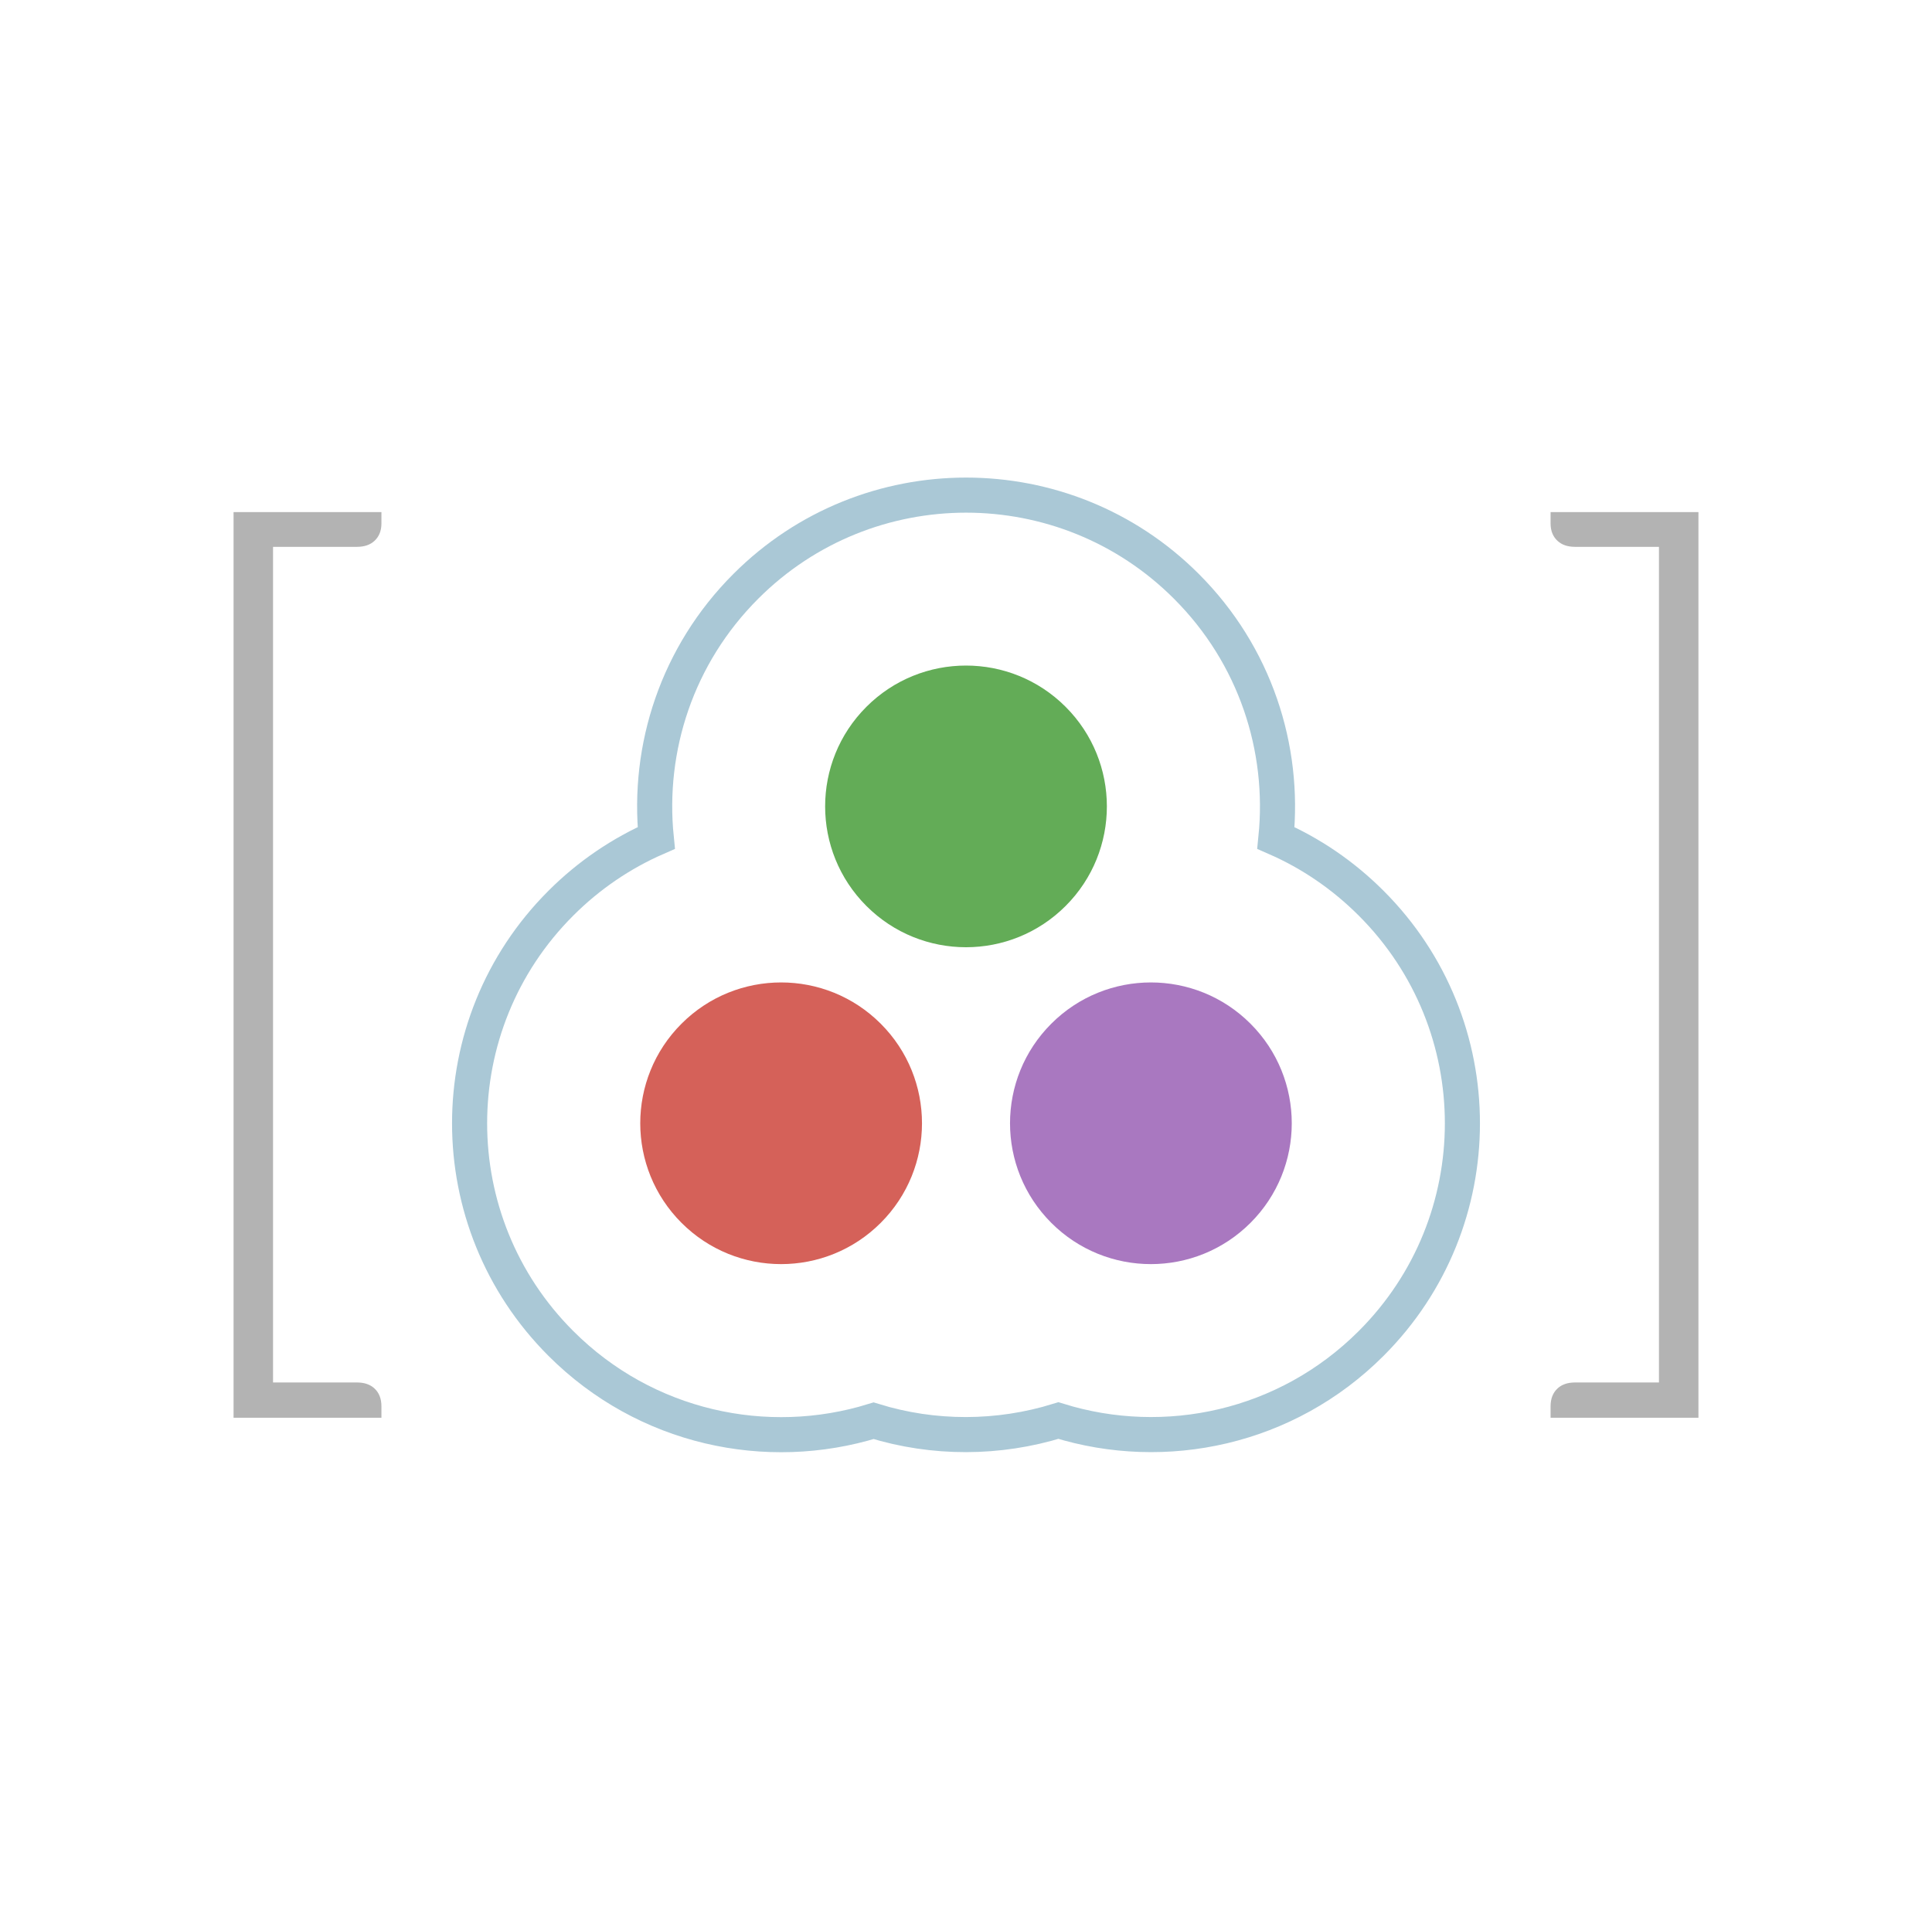
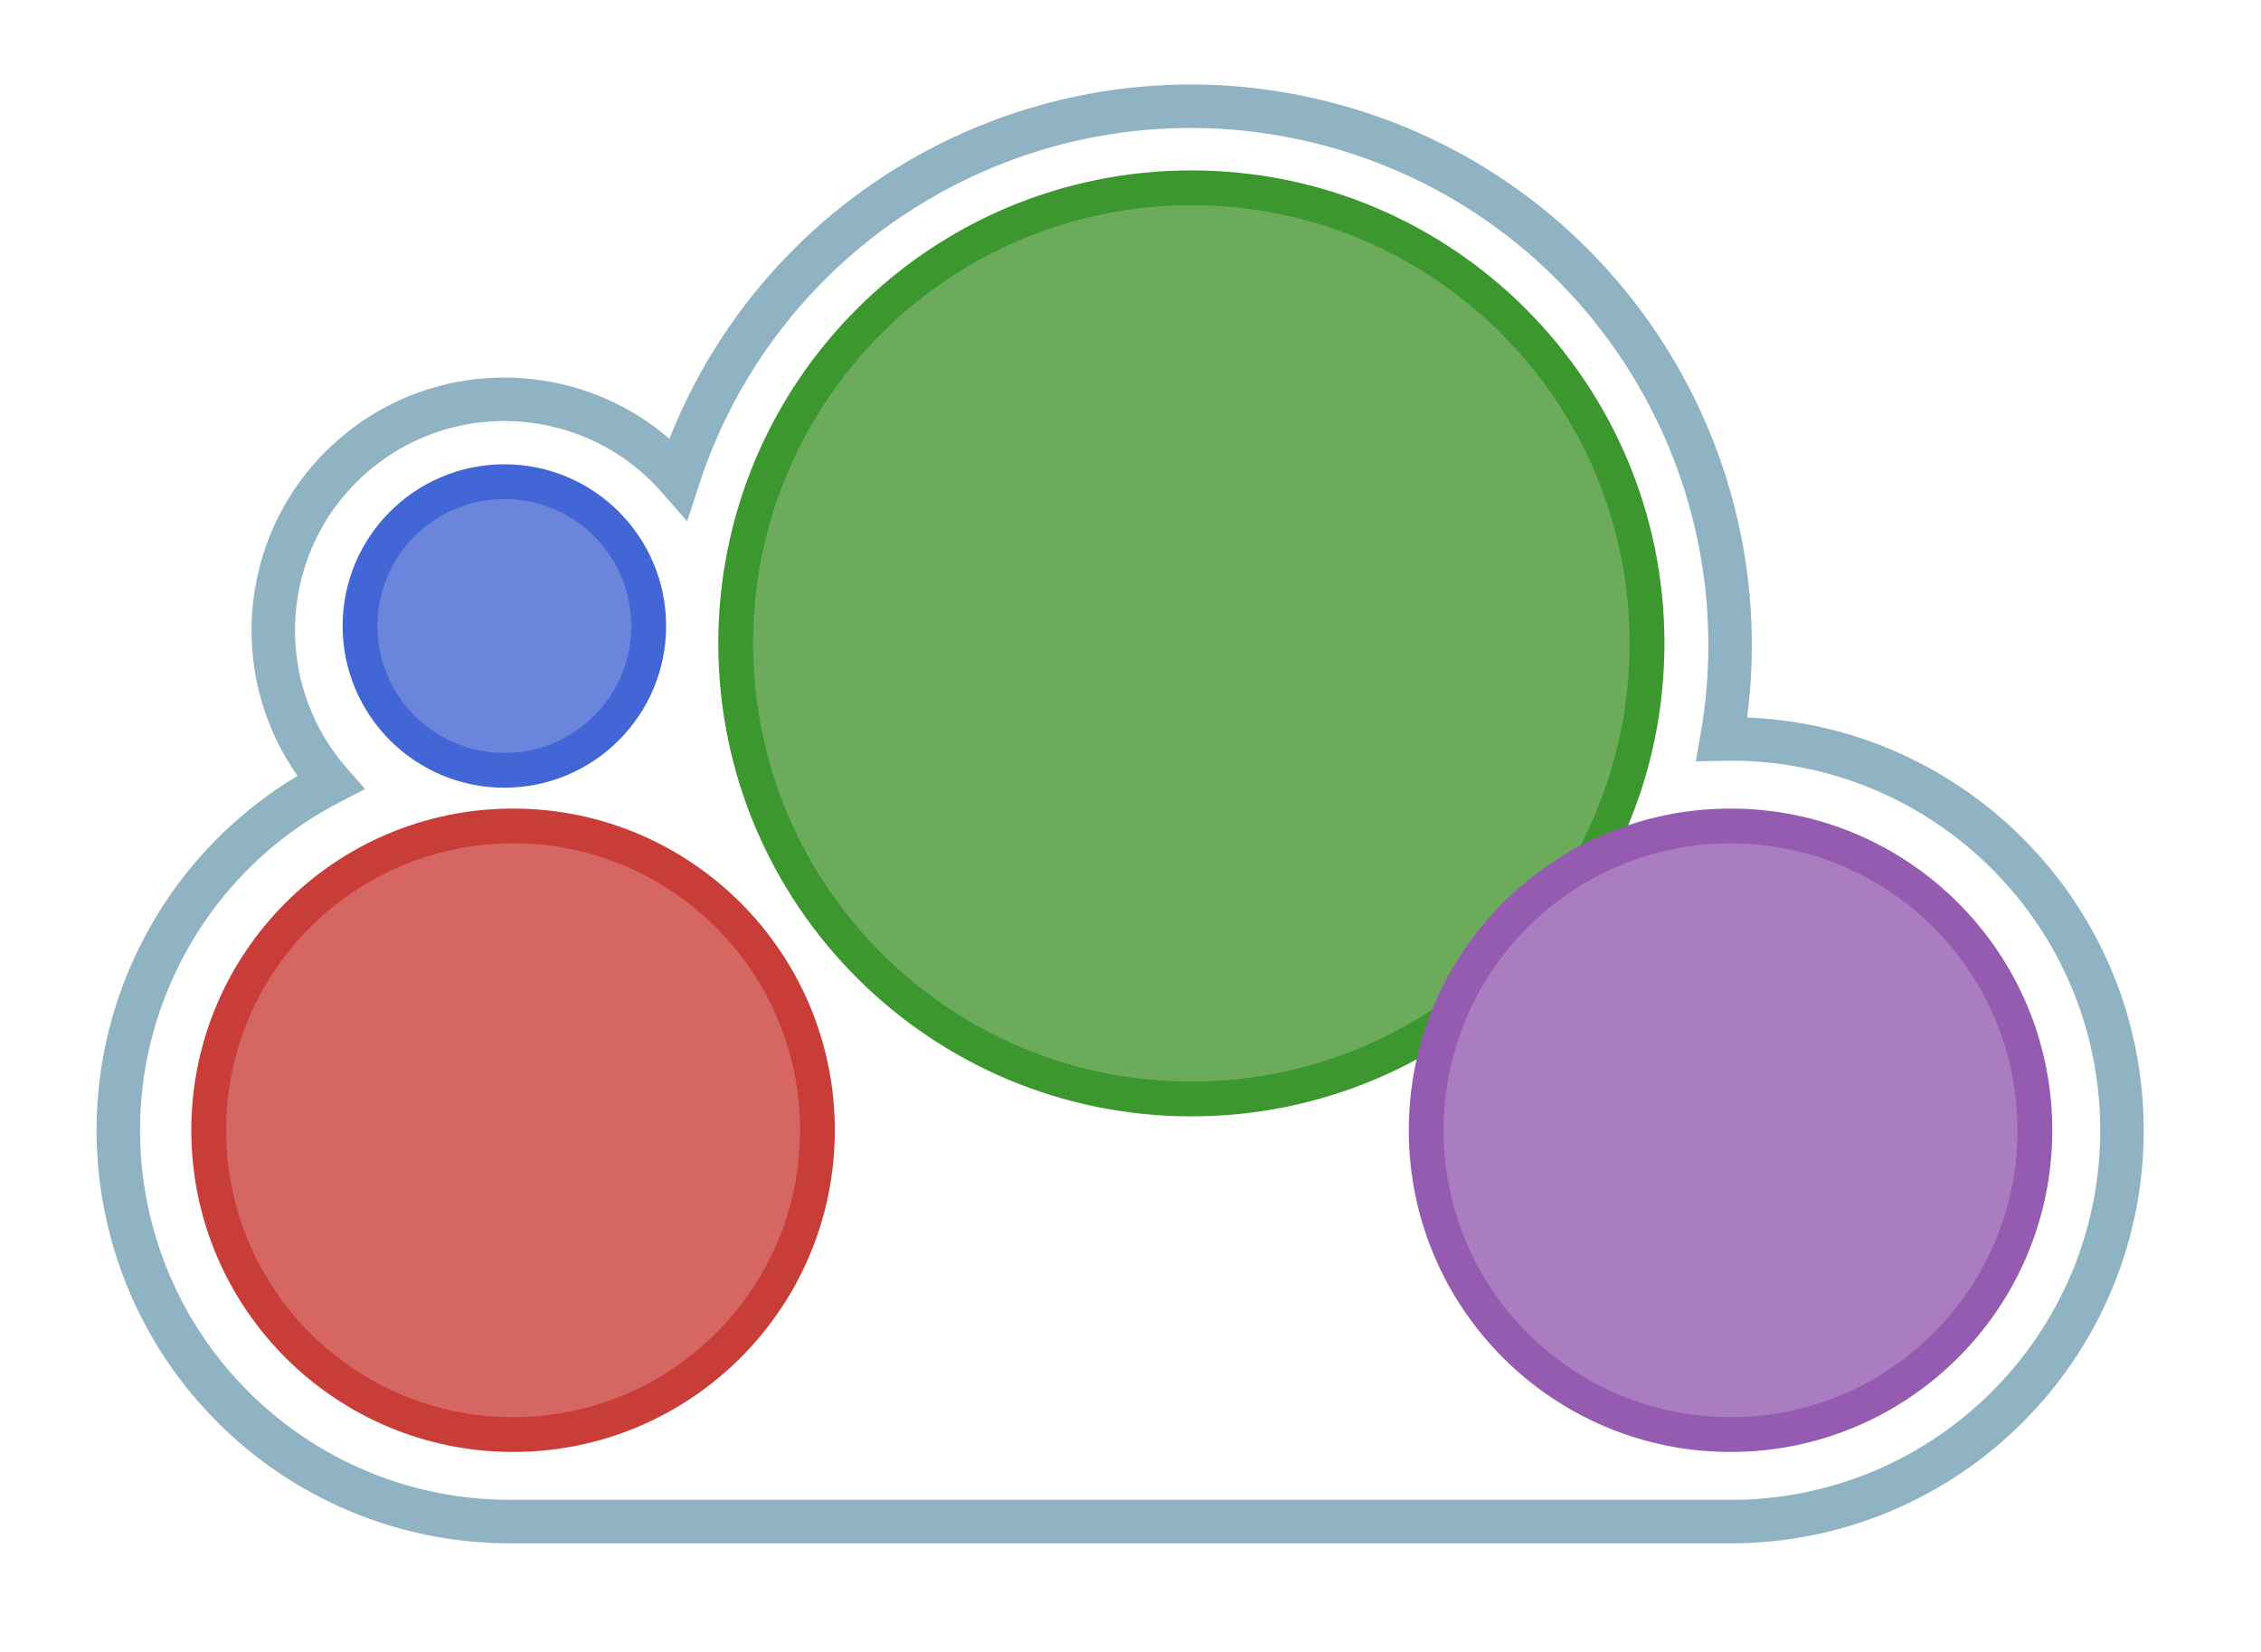
- <svg xmlns="http://www.w3.org/2000/svg" xmlns:xlink="http://www.w3.org/1999/xlink" width="330.296" height="330" viewBox="0 0 264.237 264" version="1.1" id="svg3075">
-   <defs id="defs3077">
-     <linearGradient id="linearGradient4341">
-       <stop style="stop-color:#ffffff;stop-opacity:0;" offset="0" id="stop4343" />
-       <stop style="stop-color:#000000;stop-opacity:0.043;" offset="1" id="stop4345" />
-     </linearGradient>
-     <g id="g3079">
-       <symbol overflow="visible" id="glyph0-0" style="overflow:visible">
-         <path style="stroke:none" d="m 6.906,24.047 0,-119.938 68,0 0,119.938 z m 7.641,-7.578 52.797,0 0,-104.719 -52.797,0 z" id="path3082" />
-       </symbol>
-       <symbol overflow="visible" id="glyph0-1" style="overflow:visible">
-         <path style="stroke:none" d="m 13.344,-99.141 55.062,0 0,11.281 -20.797,0 0,76.562 20.797,0 0,11.297 -55.062,0 0,-11.297 20.797,0 0,-76.562 -20.797,0 z" id="path3085" />
-       </symbol>
-       <symbol overflow="visible" id="glyph0-2" style="overflow:visible">
-         <path style="stroke:none" d="m 7.234,-4.047 0,-15.672 c 4.031,3.586 8.191,6.273 12.484,8.062 4.301,1.793 8.754,2.688 13.359,2.688 6.32,0 10.734,-1.645 13.234,-4.938 2.508,-3.301 3.766,-9.445 3.766,-18.438 l 0,-55.516 -25.312,0 0,-11.281 38.719,0 0,66.797 c 0,12.492 -2.34,21.324 -7.016,26.5 -4.668,5.18 -12.465,7.766 -23.391,7.766 -4.25,0 -8.48,-0.492 -12.688,-1.469 -4.211,-0.969 -8.594,-2.469 -13.156,-4.5 z" id="path3088" />
-       </symbol>
-       <symbol overflow="visible" id="glyph1-0" style="overflow:visible">
-         <path style="stroke:none" d="m 5.125,17.859 0,-89.078 50.5,0 0,89.078 z m 5.672,-5.625 39.203,0 0,-77.781 -39.203,0 z" id="path3091" />
-       </symbol>
-       <symbol overflow="visible" id="glyph1-1" style="overflow:visible">
-         <path style="stroke:none" d="m 27.766,-81.672 20.906,0 0,7.062 -11.828,0 0,75.938 11.828,0 0,7.062 -20.906,0 z" id="path3094" />
-       </symbol>
-       <symbol overflow="visible" id="glyph1-2" style="overflow:visible">
-         <path style="stroke:none" d="" id="path3097" />
-       </symbol>
-       <symbol overflow="visible" id="glyph1-3" style="overflow:visible">
-         <path style="stroke:none" d="m 35.516,-81.672 0,90.062 -20.922,0 0,-7.062 11.844,0 0,-75.938 -11.844,0 0,-7.062 z" id="path3100" />
-       </symbol>
-     </g>
-   </defs>
-   <use style="fill:#3063a3;fill-opacity:1" xlink:href="#glyph1-2" x="262.977" y="193" id="use3119" width="437" height="310" transform="translate(-123.0925,64.99074)" />
-   <g style="font-size:16px;font-style:normal;font-variant:normal;font-weight:normal;font-stretch:normal;line-height:125%;letter-spacing:0px;word-spacing:0px;fill:#c8c8c8;fill-opacity:1;stroke:none;font-family:Raleway;-inkscape-font-specification:Raleway" id="text3793" transform="translate(7.919833,0)" />
-   <g id="g4395">
-     <path style="fill:#3d972e;fill-opacity:0.8;fill-rule:nonzero;stroke:#308a21;stroke-width:0;stroke-linecap:butt;stroke-linejoin:miter;stroke-miterlimit:4;stroke-opacity:1;stroke-dasharray:none" d="m 118.497,96.694 c -7.526,7.521 -7.526,19.722 0,27.244 7.521,7.526 19.722,7.526 27.244,0 7.526,-7.521 7.526,-19.722 0,-27.244 -7.521,-7.526 -19.722,-7.526 -27.244,0" id="path3103" />
-     <path style="fill:#ca3a30;fill-opacity:0.8;fill-rule:nonzero;stroke:#bf382e;stroke-width:0;stroke-linecap:butt;stroke-linejoin:miter;stroke-miterlimit:4;stroke-opacity:1;stroke-dasharray:none" d="m 93.211,140.043 c -7.526,7.521 -7.526,19.722 0,27.244 7.521,7.526 19.722,7.526 27.244,0 7.526,-7.521 7.526,-19.722 0,-27.244 -7.521,-7.526 -19.722,-7.526 -27.244,0" id="path3105" />
-     <path style="fill:#9457b0;fill-opacity:0.8;fill-rule:nonzero;stroke:#854c9e;stroke-width:0;stroke-linecap:butt;stroke-linejoin:miter;stroke-miterlimit:4;stroke-opacity:1;stroke-dasharray:none" d="m 143.784,140.043 c -7.526,7.521 -7.526,19.722 0,27.244 7.521,7.526 19.722,7.526 27.244,0 7.526,-7.521 7.526,-19.722 0,-27.244 -7.521,-7.526 -19.722,-7.526 -27.244,0" id="path3107" />
-     <g transform="translate(-2.400001,0)" id="g4389">
-       <g style="font-size:160px;font-style:normal;font-variant:normal;font-weight:normal;font-stretch:normal;line-height:125%;letter-spacing:0px;word-spacing:0px;fill:#b3b3b3;fill-opacity:1;stroke:none;font-family:Raleway;-inkscape-font-specification:Raleway" id="text3909" transform="translate(-12.00719,-0.543995)">
-         <path d="m 46.35,194.492 0,-123.896 20.224,0 0,1.56 c -3.4e-5,0.997 -0.317,1.791 -0.952,2.38 -0.589,0.544 -1.383,0.816 -2.38,0.816 l -11.492,0 0,114.316 11.492,0 c 0.997,-1e-5 1.791,0.272 2.38,0.816 0.635,0.589 0.952,1.405 0.952,2.448 l 0,1.56 -20.224,0" style="font-size:136px;fill:#b3b3b3;font-family:Lato;-inkscape-font-specification:Lato" id="path4280" />
-       </g>
-       <g transform="matrix(-1,0,0,1,18.40722,-0.543995)" style="font-size:160px;font-style:normal;font-variant:normal;font-weight:normal;font-stretch:normal;line-height:125%;letter-spacing:0px;word-spacing:0px;fill:#b3b3b3;fill-opacity:1;stroke:none;font-family:Raleway;-inkscape-font-specification:Raleway" id="text3913">
-         <path d="m -216.287,194.492 0,-123.896 20.224,0 0,1.56 c -3e-5,0.997 -0.317,1.791 -0.952,2.38 -0.589,0.544 -1.383,0.816 -2.38,0.816 l -11.492,0 0,114.316 11.492,0 c 0.997,-1e-5 1.791,0.272 2.38,0.816 0.635,0.589 0.952,1.405 0.952,2.448 l 0,1.56 -20.224,0" style="font-size:136px;fill:#b3b3b3;font-family:Lato;-inkscape-font-specification:Lato" id="path4283" />
-       </g>
-     </g>
-     <path id="path4359" d="m 132.131,67.733 c -10.902,0 -21.81,4.154 -30.125,12.475 -9.418,9.412 -13.493,22.135 -12.25,34.425 -4.731,2.07 -9.179,5.052 -13.05,8.925 -16.641,16.631 -16.641,43.594 0,60.225 11.568,11.575 28.153,15.101 42.775,10.575 8.218,2.544 17.058,2.52 25.275,-0.025 14.622,4.54 31.199,1.033 42.775,-10.55 16.641,-16.631 16.641,-43.594 0,-60.225 -3.868,-3.871 -8.297,-6.855 -13.025,-8.925 1.243,-12.29 -2.832,-25.013 -12.25,-34.425 -8.315,-8.321 -19.223,-12.475 -30.125,-12.475 z" style="fill:none;stroke:#aac8d6;stroke-width:4.8;stroke-linecap:butt;stroke-linejoin:miter;stroke-miterlimit:4;stroke-opacity:1;stroke-dasharray:none" />
+ <svg xmlns="http://www.w3.org/2000/svg" width="13cm" height="9.5cm" viewBox="0 0 1300 950" version="1.1" id="svg2">
+   <defs id="defs16" />
+   <g id="g3803">
+     <path style="fill-opacity:1;fill:none;stroke:#90b3c4;stroke-opacity:1" id="path4" d="   M 700 875   h 300   a 225 225 0 0 0  -10 -450   a 310 310 0 0 0 -600 -150   a  80  80 0 0 0 -200  175   a 225 225 0 0 0  100  425   Z   " stroke-width="25" stroke="#252525" fill="#f5f5f5" />
+     <circle id="circle6" r="262" cy="370" cx="685" stroke-width="20" stroke="#3b972e" fill="#6bab5b" d="M 947,370 C 947,514.699 829.699,632 685,632 540.301,632 423,514.699 423,370 423,225.301 540.301,108 685,108 c 144.699,0 262,117.301 262,262 z" />
+     <circle id="circle8" r="83" cy="360" cx="290" stroke-width="20" stroke="#4266d5" fill="#6b85dd" d="m 373,360 c 0,45.84 -37.16,83 -83,83 -45.84,0 -83,-37.16 -83,-83 0,-45.84 37.16,-83 83,-83 45.84,0 83,37.16 83,83 z" />
+     <circle id="circle10" r="175" cy="650" cx="295" stroke-width="20" stroke="#c93d39" fill="#d66661" d="m 470,650 c 0,96.65 -78.35,175 -175,175 -96.65,0 -175,-78.35 -175,-175 0,-96.65 78.35,-175 175,-175 96.65,0 175,78.35 175,175 z" />
+     <circle id="circle12" r="175" cy="650" cx="995" stroke-width="20" stroke="#945bb0" fill="#aa7dc0" d="m 1170,650 c 0,96.65 -78.35,175 -175,175 -96.65,0 -175,-78.35 -175,-175 0,-96.65 78.35,-175 175,-175 96.65,0 175,78.35 175,175 z" />
  </g>
</svg>
